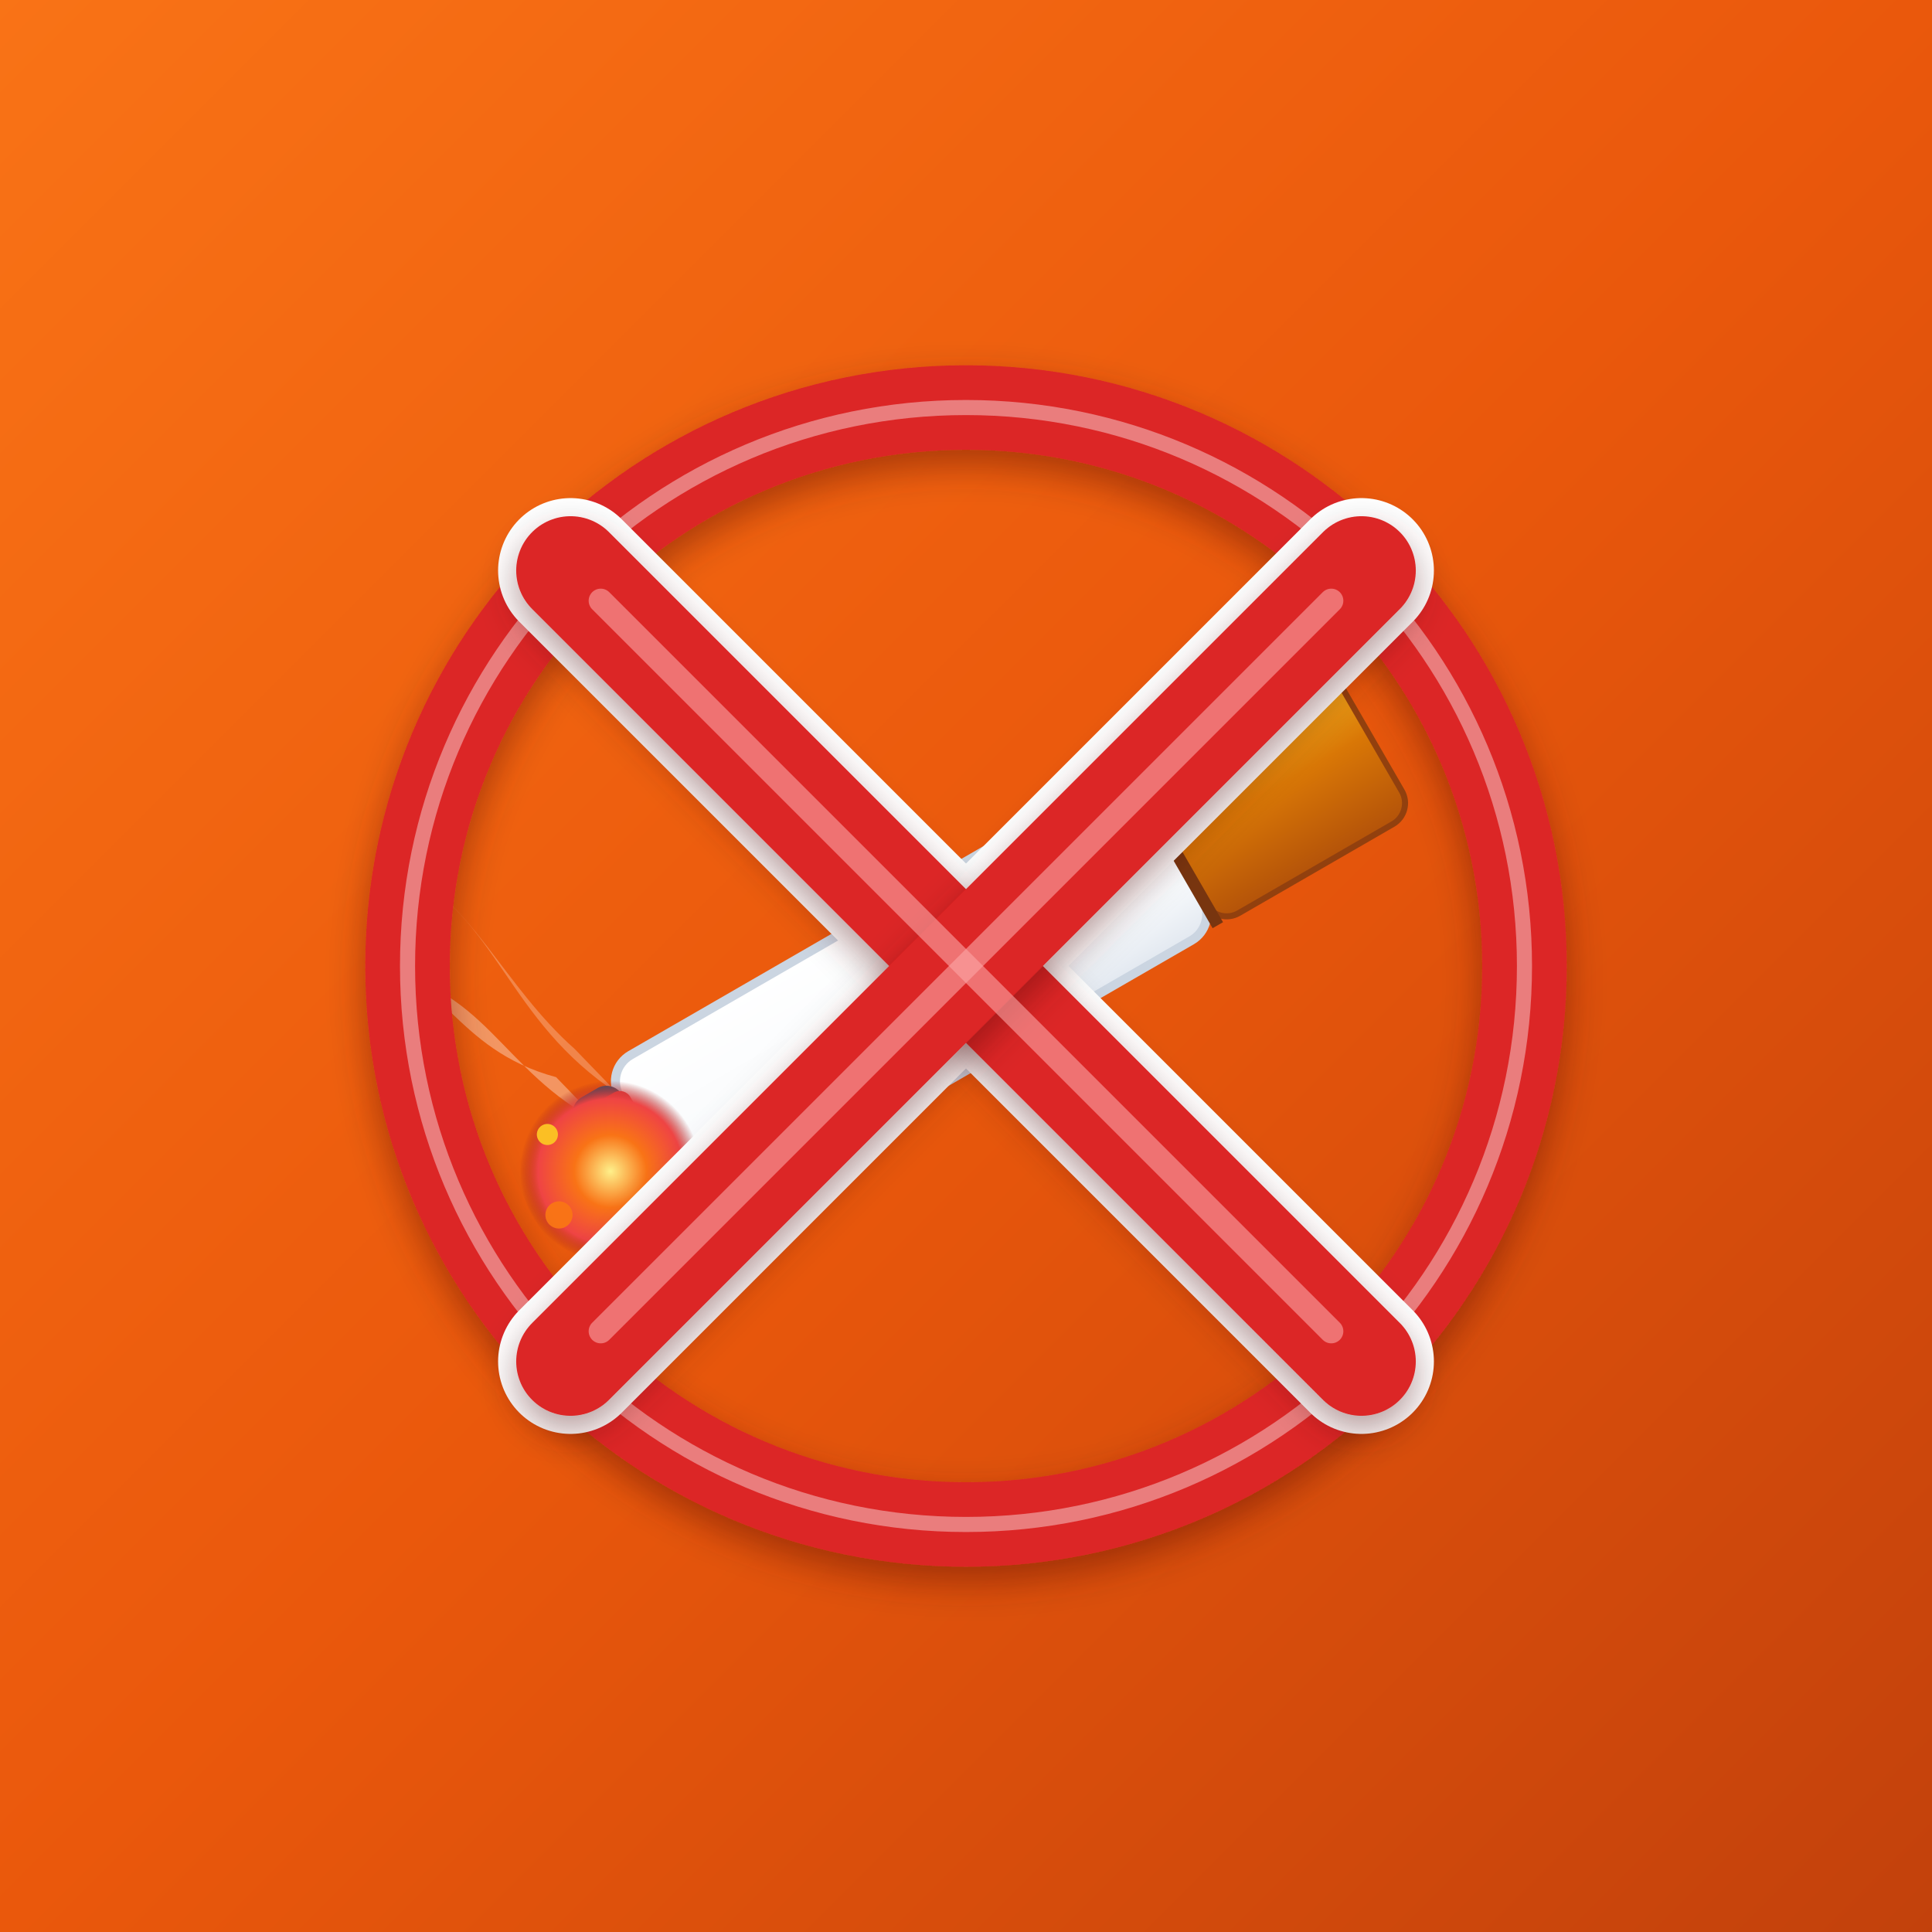
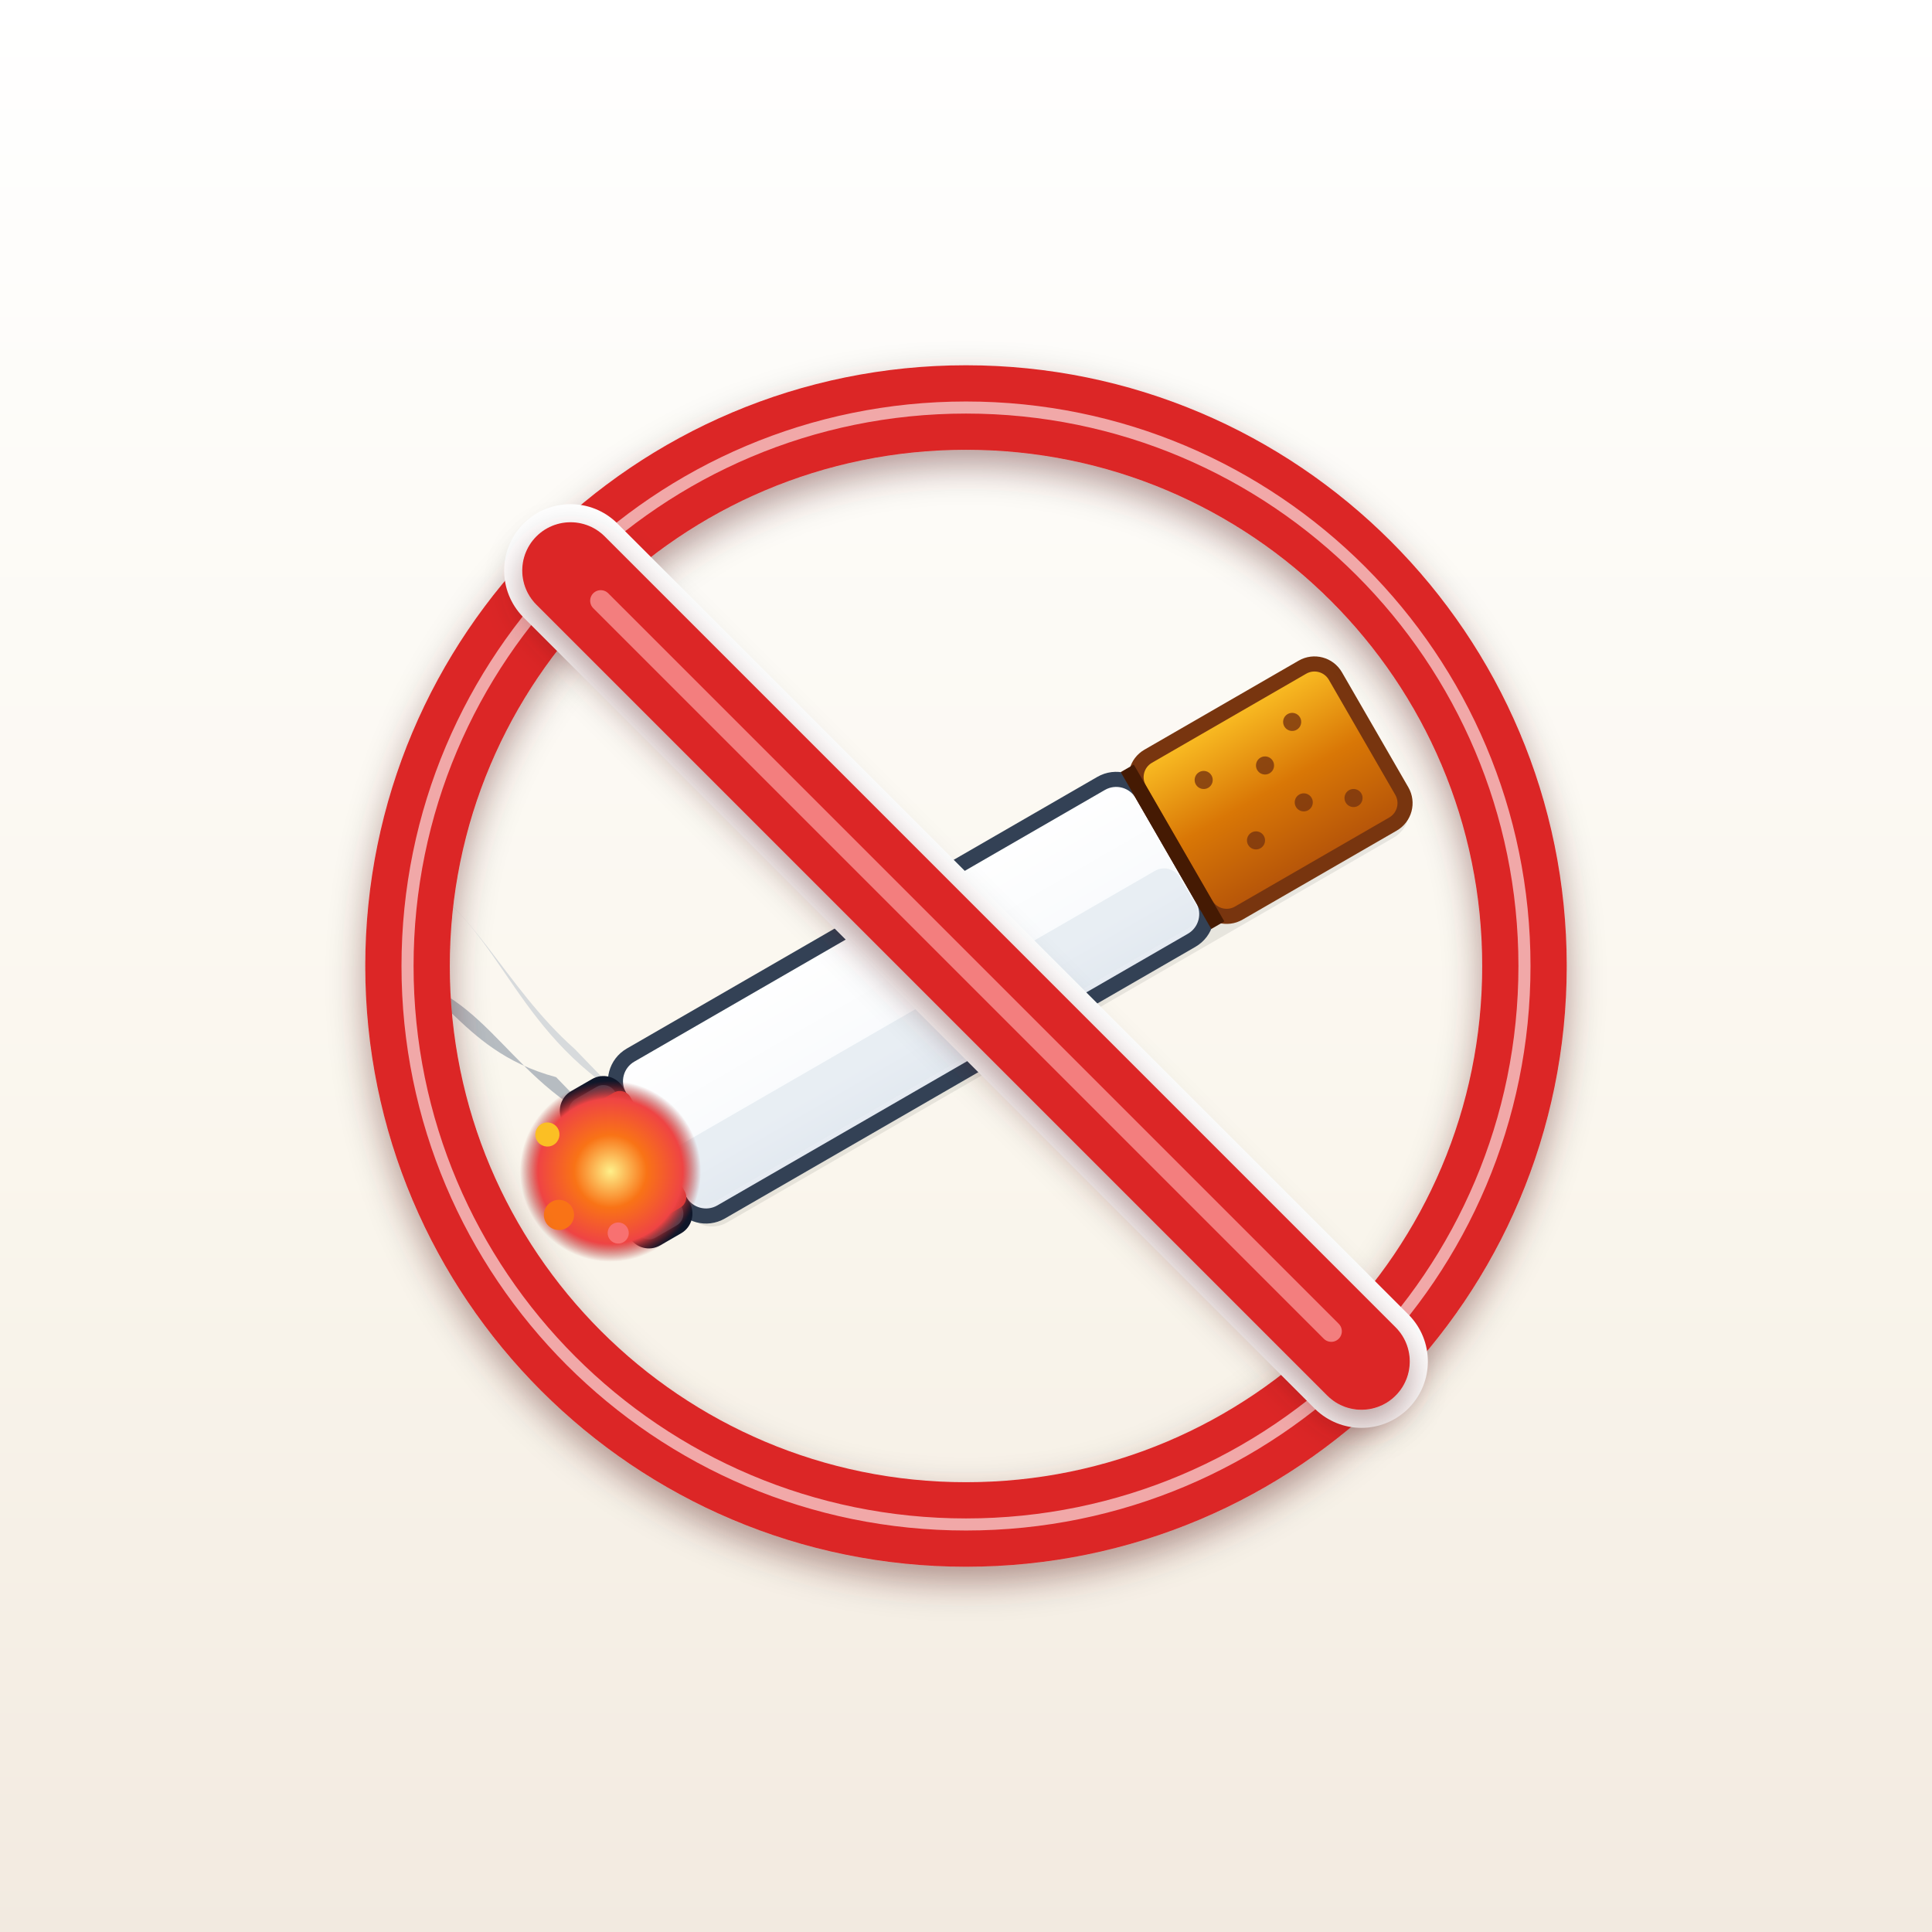
<svg xmlns="http://www.w3.org/2000/svg" viewBox="0 0 512 512" width="512" height="512">
  <defs>
-     <linearGradient id="bgGradMask" x1="0%" y1="0%" x2="100%" y2="100%">
-       <stop offset="0%" stop-color="#f97316" />
-       <stop offset="50%" stop-color="#ea580c" />
-       <stop offset="100%" stop-color="#c2410c" />
+     <linearGradient id="bgGradMask" x1="0%" y1="0%" x2="0%" y2="100%">
+       <stop offset="0%" stop-color="#ffffff" />
+       <stop offset="60%" stop-color="#faf6ed" />
+       <stop offset="100%" stop-color="#f2eae0" />
    </linearGradient>
    <radialGradient id="emberGlowMask" cx="50%" cy="50%" r="50%">
      <stop offset="0%" stop-color="#fef08a" />
      <stop offset="40%" stop-color="#f97316" />
      <stop offset="80%" stop-color="#ef4444" />
      <stop offset="100%" stop-color="#991b1b" stop-opacity="0" />
    </radialGradient>
    <linearGradient id="filterGradMask" x1="0%" y1="0%" x2="0%" y2="100%">
      <stop offset="0%" stop-color="#fbbf24" />
      <stop offset="50%" stop-color="#d97706" />
      <stop offset="100%" stop-color="#b45309" />
    </linearGradient>
    <linearGradient id="paperGradMask" x1="0%" y1="0%" x2="0%" y2="100%">
      <stop offset="0%" stop-color="#ffffff" />
      <stop offset="70%" stop-color="#f8fafc" />
      <stop offset="100%" stop-color="#e2e8f0" />
    </linearGradient>
    <filter id="shadowMask" x="-20%" y="-20%" width="140%" height="140%">
      <feDropShadow dx="0" dy="5" stdDeviation="6" flood-color="#450a0a" flood-opacity="0.4" />
    </filter>
  </defs>
  <rect width="512" height="512" fill="url(#bgGradMask)" />
  <g id="app-graphics" transform="translate(51.2, 51.2) scale(0.8)">
    <g transform="rotate(-30 256 256)">
-       <path d="M 125 240 C 105 210, 115 180, 85 160 C 105 170, 95 195, 120 220 Z" fill="#ffffff" fill-opacity="0.35" />
-       <path d="M 135 235 C 115 195, 130 165, 110 135 C 125 155, 120 185, 130 215 Z" fill="#ffffff" fill-opacity="0.25" />
-       <rect x="135" y="226" width="200" height="60" rx="10" fill="url(#paperGradMask)" stroke="#cbd5e1" stroke-width="3" />
-       <rect x="335" y="226" width="75" height="60" rx="8" fill="url(#filterGradMask)" stroke="#92400e" stroke-width="2" />
-       <line x1="335" y1="226" x2="335" y2="286" stroke="#78350f" stroke-width="4" />
-       <rect x="118" y="230" width="18" height="52" rx="6" fill="#475569" />
-       <rect x="126" y="234" width="12" height="44" rx="4" fill="#ef4444" />
+       <rect x="135" y="240" width="275" height="50" rx="10" fill="#000000" fill-opacity="0.08" />
+       <path d="M 125 240 C 105 210, 115 180, 85 160 C 105 170, 95 195, 120 220 Z" fill="#64748b" fill-opacity="0.45" />
+       <path d="M 135 235 C 115 195, 130 165, 110 135 C 125 155, 120 185, 130 215 Z" fill="#94a3b8" fill-opacity="0.35" />
+       <rect x="135" y="226" width="200" height="60" rx="10" fill="url(#paperGradMask)" stroke="#334155" stroke-width="5" />
+       <rect x="138" y="260" width="194" height="22" rx="6" fill="#e2e8f0" fill-opacity="0.7" />
+       <rect x="335" y="226" width="75" height="60" rx="8" fill="url(#filterGradMask)" stroke="#78350f" stroke-width="5" />
+       <line x1="335" y1="226" x2="335" y2="286" stroke="#451a03" stroke-width="5" />
+       <circle cx="355" cy="242" r="3" fill="#78350f" opacity="0.8" />
+       <circle cx="375" cy="248" r="3" fill="#78350f" opacity="0.8" />
+       <circle cx="390" cy="240" r="3" fill="#78350f" opacity="0.8" />
+       <circle cx="360" cy="268" r="3" fill="#78350f" opacity="0.8" />
+       <circle cx="380" cy="265" r="3" fill="#78350f" opacity="0.8" />
+       <circle cx="395" cy="272" r="3" fill="#78350f" opacity="0.8" />
+       <rect x="116" y="228" width="20" height="56" rx="6" fill="#334155" stroke="#0f172a" stroke-width="3" />
+       <rect x="124" y="234" width="14" height="44" rx="4" fill="#ef4444" />
      <circle cx="120" cy="256" r="30" fill="url(#emberGlowMask)" />
-       <circle cx="108" cy="235" r="3.5" fill="#fbbf24" />
-       <circle cx="98" cy="260" r="4.5" fill="#f97316" />
-       <circle cx="112" cy="275" r="3" fill="#f87171" />
+       <circle cx="108" cy="235" r="4" fill="#fbbf24" />
+       <circle cx="98" cy="260" r="5" fill="#f97316" />
+       <circle cx="112" cy="275" r="3.5" fill="#f87171" />
    </g>
    <circle cx="256" cy="256" r="185" fill="none" stroke="#dc2626" stroke-width="28" filter="url(#shadowMask)" />
-     <circle cx="256" cy="256" r="185" fill="none" stroke="#ffffff" stroke-width="5" stroke-opacity="0.4" />
-     <line x1="125" y1="125" x2="387" y2="387" stroke="#ffffff" stroke-width="48" stroke-linecap="round" />
-     <line x1="387" y1="125" x2="125" y2="387" stroke="#ffffff" stroke-width="48" stroke-linecap="round" />
-     <line x1="125" y1="125" x2="387" y2="387" stroke="#dc2626" stroke-width="36" stroke-linecap="round" filter="url(#shadowMask)" />
-     <line x1="387" y1="125" x2="125" y2="387" stroke="#dc2626" stroke-width="36" stroke-linecap="round" filter="url(#shadowMask)" />
-     <line x1="135" y1="135" x2="377" y2="377" stroke="#fca5a5" stroke-width="8" stroke-linecap="round" stroke-opacity="0.6" />
-     <line x1="377" y1="135" x2="135" y2="377" stroke="#fca5a5" stroke-width="8" stroke-linecap="round" stroke-opacity="0.6" />
+     <circle cx="256" cy="256" r="185" fill="none" stroke="#ffffff" stroke-width="4" stroke-opacity="0.6" />
+     <line x1="125" y1="125" x2="387" y2="387" stroke="#ffffff" stroke-width="44" stroke-linecap="round" />
+     <line x1="125" y1="125" x2="387" y2="387" stroke="#dc2626" stroke-width="32" stroke-linecap="round" filter="url(#shadowMask)" />
+     <line x1="135" y1="135" x2="377" y2="377" stroke="#fca5a5" stroke-width="7" stroke-linecap="round" stroke-opacity="0.7" />
  </g>
</svg>
